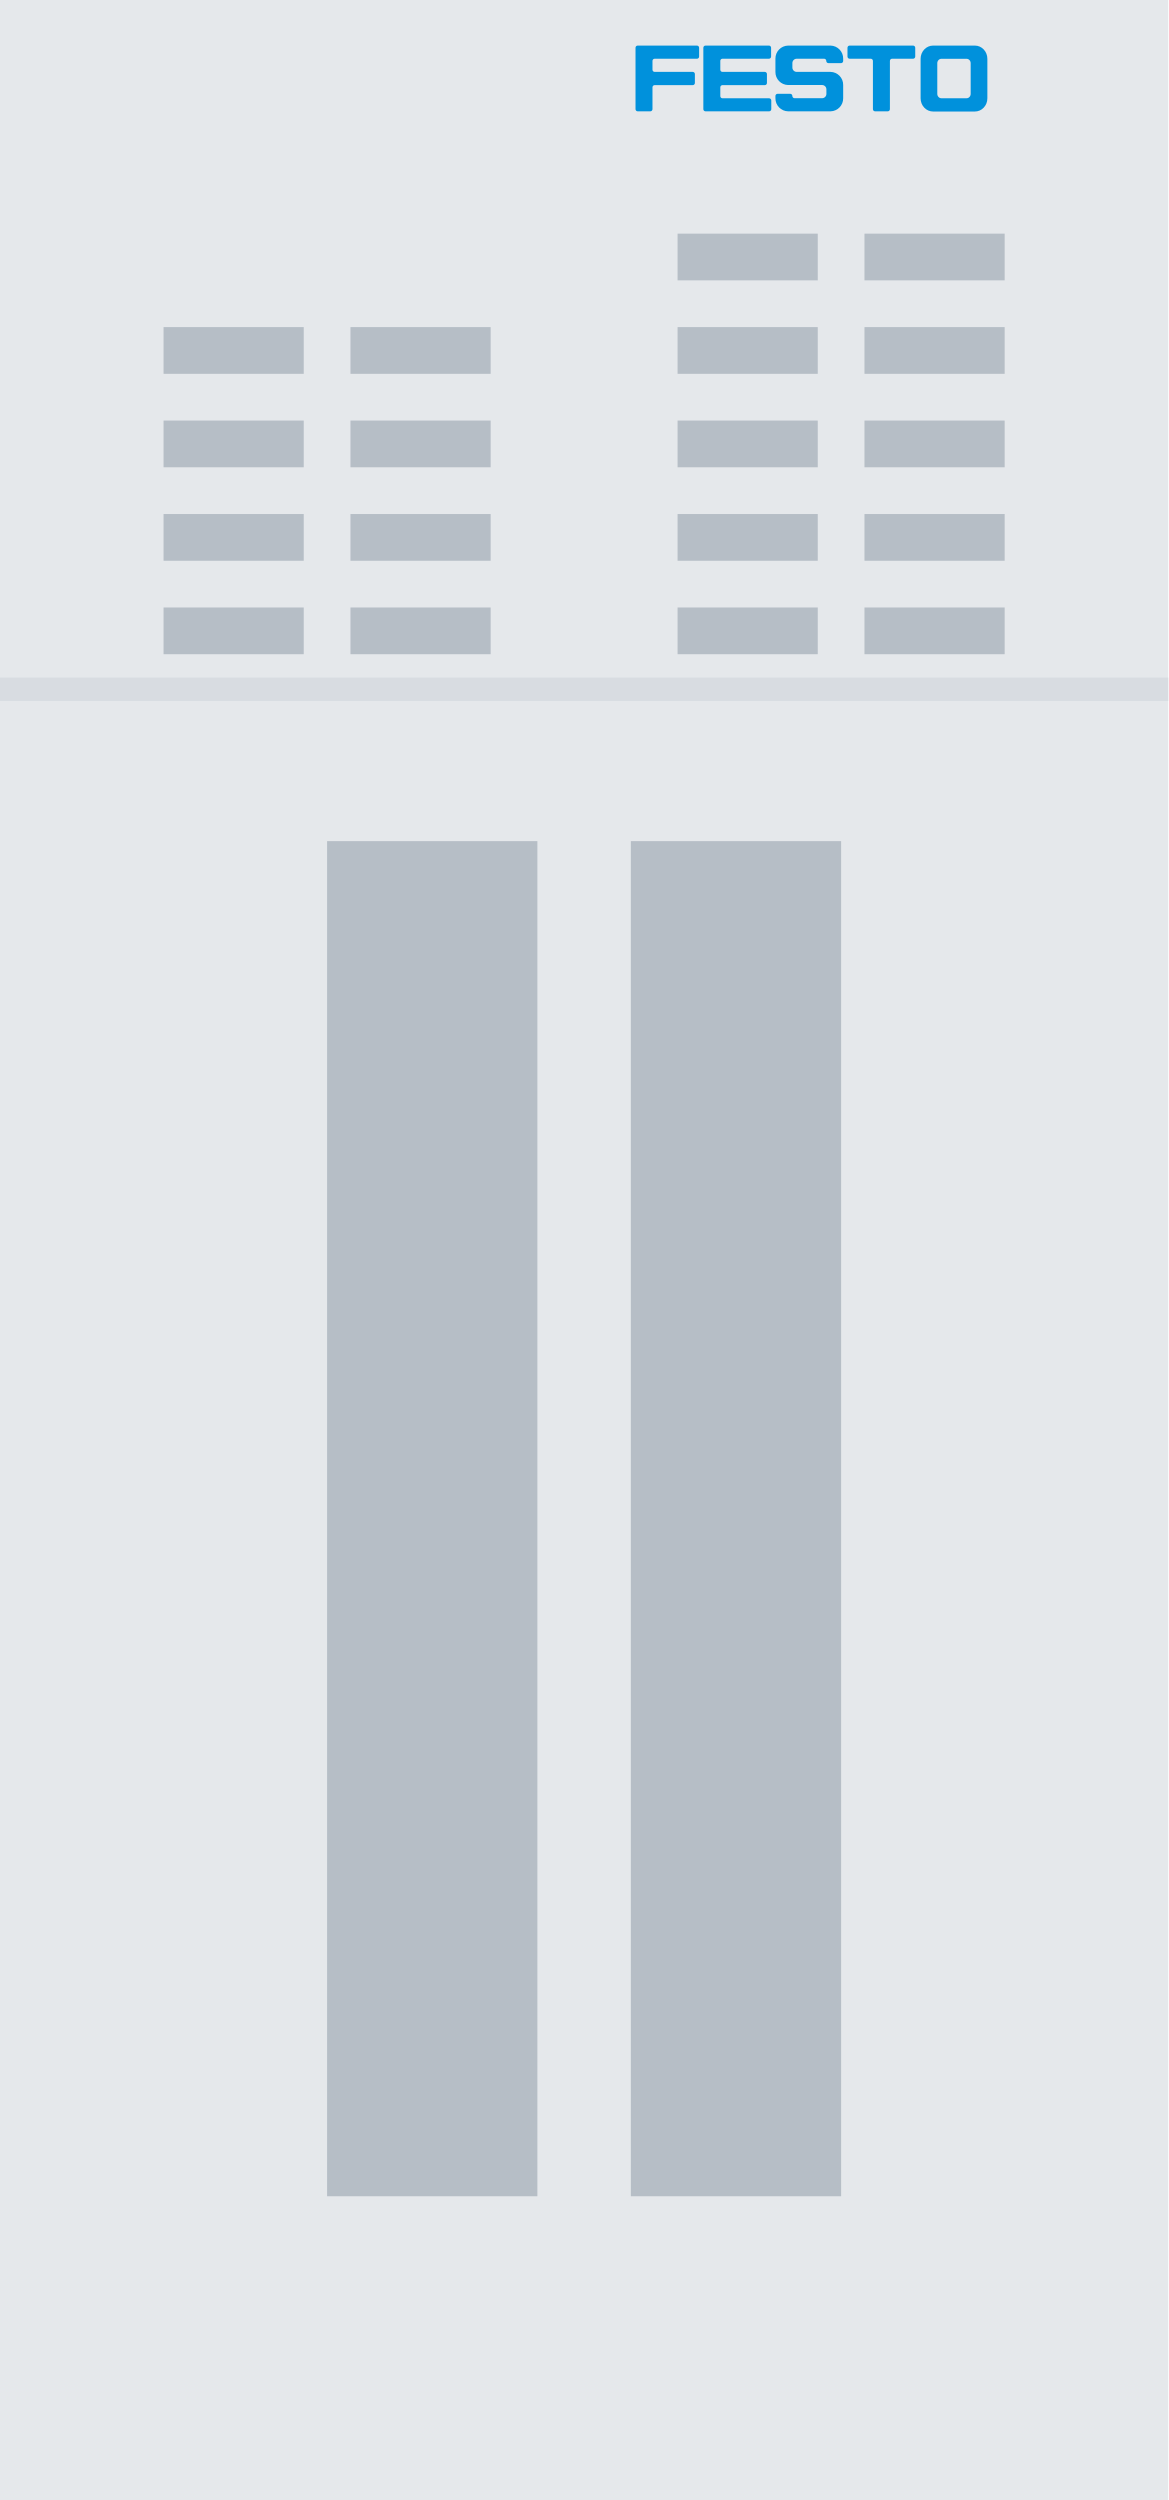
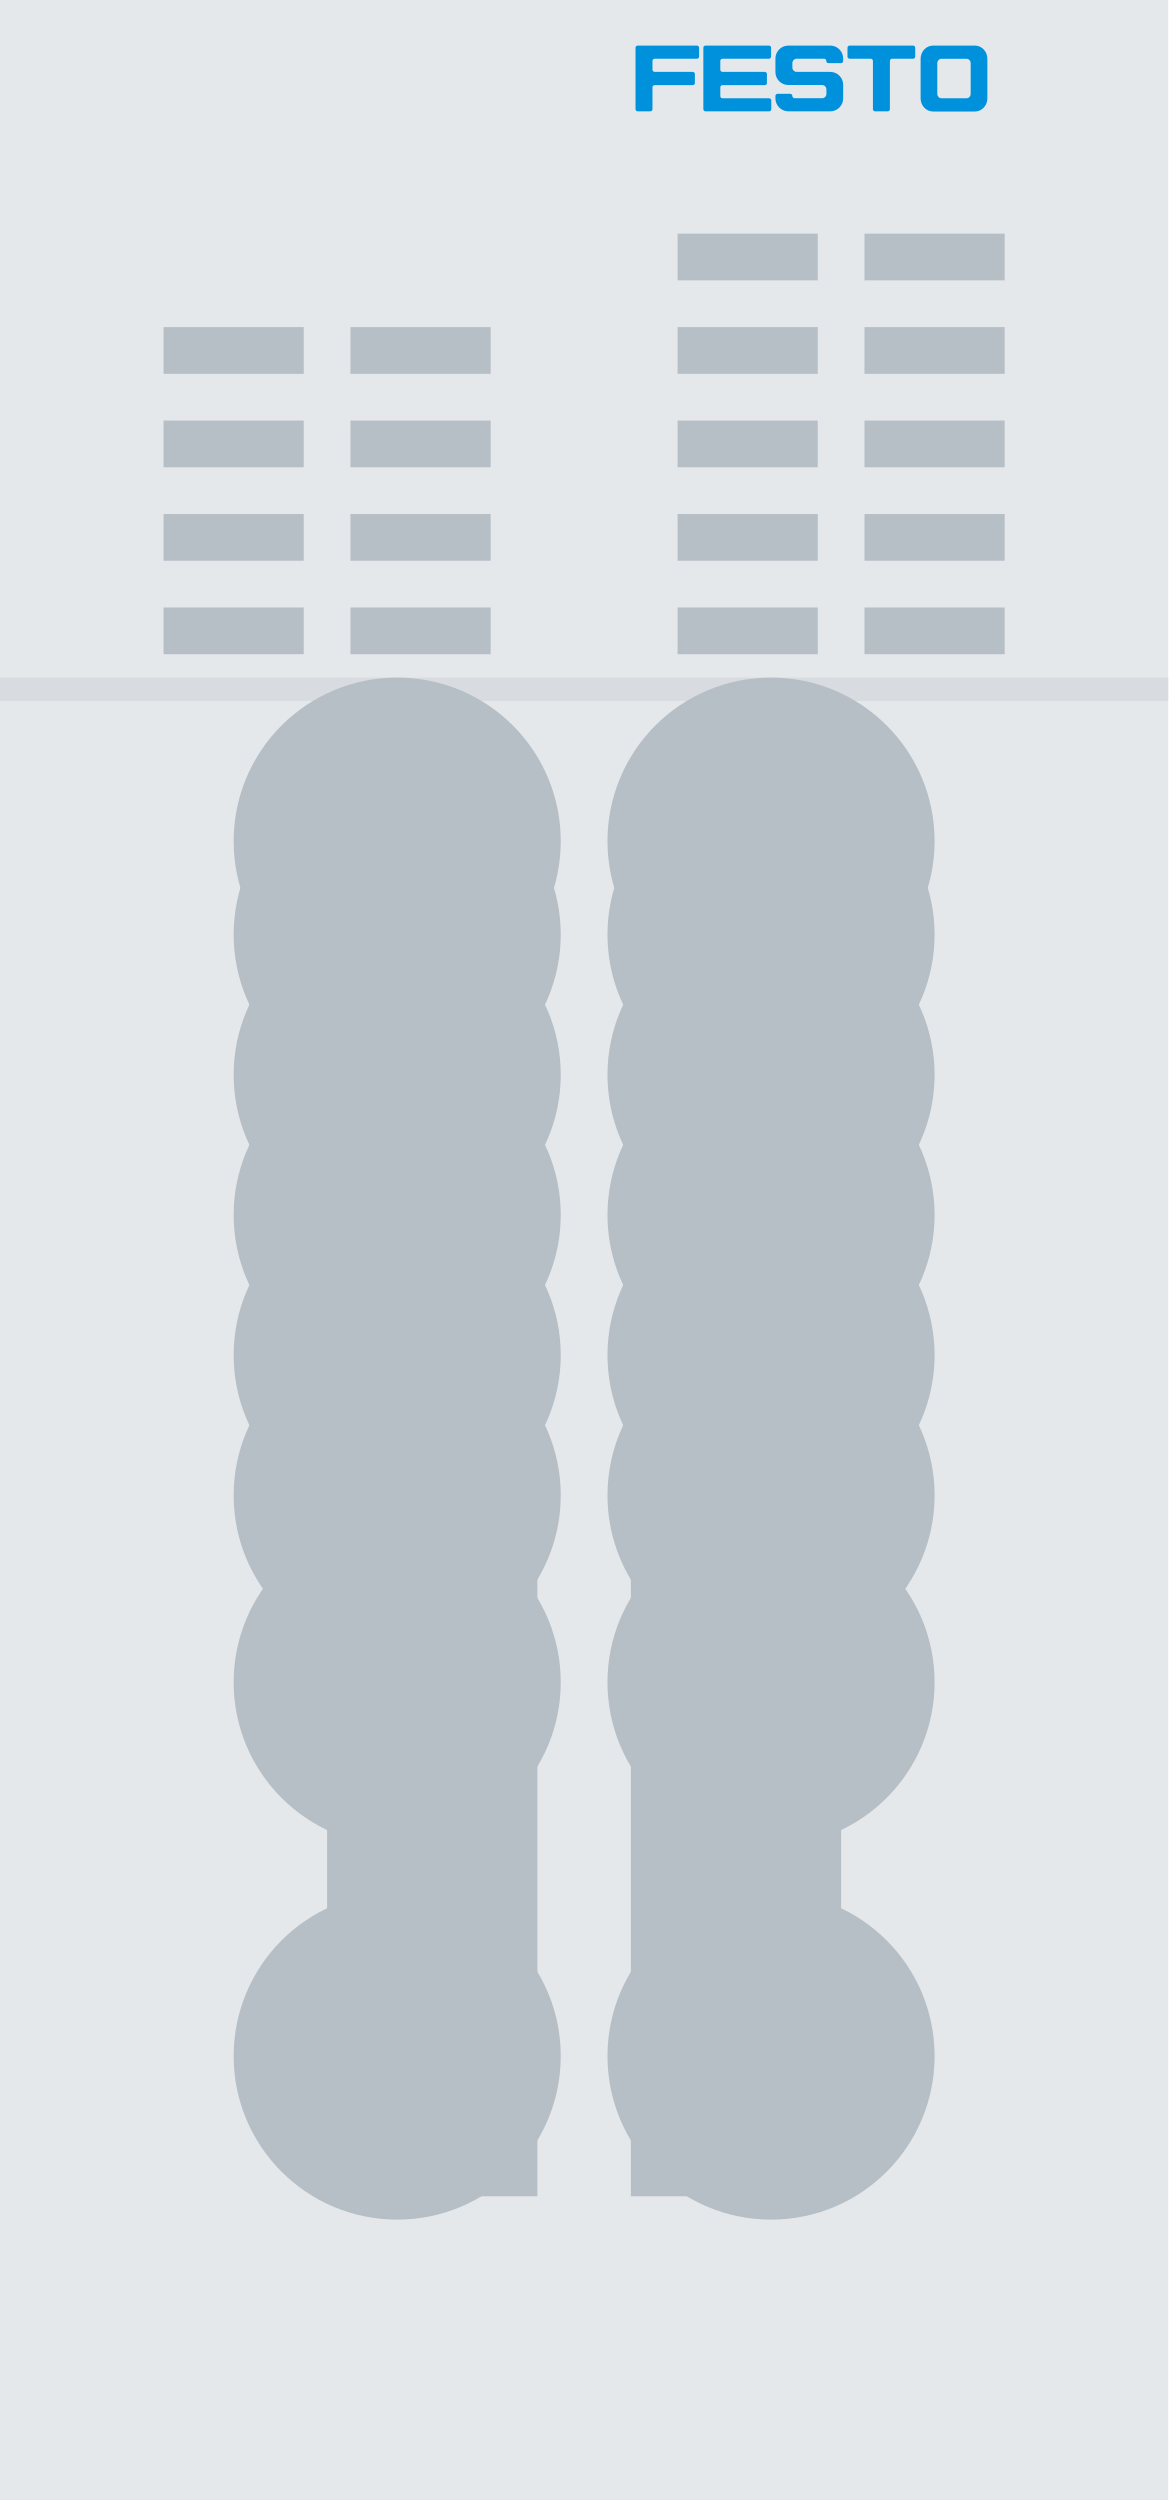
<svg xmlns="http://www.w3.org/2000/svg" id="CPX-AP-A-12DI4DO-PI" width="50" height="107" viewBox="0 0 50 107">
  <g id="CPX-AP-A_Base" data-name="CPX-AP-A Base">
    <rect id="Base" width="50" height="107" fill="#e5e8eb" />
    <g id="Festo_Logo" data-name="Festo Logo">
      <path id="F" d="M.091,2.814A.093.093,0,0,1,0,2.72V.094A.093.093,0,0,1,.091,0h2.54a.093.093,0,0,1,.091.094V.469a.092.092,0,0,1-.091.094H.817A.092.092,0,0,0,.726.657v.375a.093.093,0,0,0,.091.094H2.45a.092.092,0,0,1,.091.094V1.6a.092.092,0,0,1-.09.093H.817a.093.093,0,0,0-.091.094V2.72a.093.093,0,0,1-.091.094Z" transform="translate(27.2 1.951)" fill="#0091dc" />
      <path id="E" d="M0,.094A.093.093,0,0,1,.091,0H2.813A.093.093,0,0,1,2.9.094V.469a.093.093,0,0,1-.091.094h-2A.092.092,0,0,0,.726.657v.375a.092.092,0,0,0,.091.094H2.631a.092.092,0,0,1,.091.094V1.6a.092.092,0,0,1-.091.093H.817a.093.093,0,0,0-.091.094v.375a.093.093,0,0,0,.091.094h2a.092.092,0,0,1,.091.094V2.72a.093.093,0,0,1-.091.094H.091A.093.093,0,0,1,0,2.72Z" transform="translate(30.103 1.951)" fill="#0091dc" />
      <path id="S" d="M0,1.126a.553.553,0,0,0,.544.562H2a.185.185,0,0,1,.182.188v.187A.184.184,0,0,1,2,2.252H.816a.093.093,0,0,1-.091-.094.092.092,0,0,0-.09-.094H.09A.092.092,0,0,0,0,2.157v.094a.554.554,0,0,0,.544.563H2.359A.554.554,0,0,0,2.9,2.252V1.688a.553.553,0,0,0-.544-.562H.907A.185.185,0,0,1,.726.938V.751A.184.184,0,0,1,.907.563H2.086a.092.092,0,0,1,.091.094.092.092,0,0,0,.09.094h.545A.092.092,0,0,0,2.9.657V.563A.554.554,0,0,0,2.359,0H.544A.554.554,0,0,0,0,.563Z" transform="translate(33.188 1.951)" fill="#0091dc" />
      <path id="T" d="M0,.094A.093.093,0,0,1,.092,0H2.812A.093.093,0,0,1,2.9.094V.469a.093.093,0,0,1-.091.094H1.906a.092.092,0,0,0-.09.094V2.72a.093.093,0,0,1-.091.094H1.18a.093.093,0,0,1-.091-.094V.657A.092.092,0,0,0,1,.563H.091A.093.093,0,0,1,0,.469V.094Z" transform="translate(36.272 1.951)" fill="#0091dc" />
      <path id="O" d="M2.322,2.822H.535a.508.508,0,0,1-.208-.044.533.533,0,0,1-.17-.121.565.565,0,0,1-.115-.179A.587.587,0,0,1,0,2.258V.565A.587.587,0,0,1,.042.345.566.566,0,0,1,.157.165.534.534,0,0,1,.327.044.507.507,0,0,1,.535,0H2.322a.509.509,0,0,1,.209.044A.532.532,0,0,1,2.7.165a.565.565,0,0,1,.115.18.589.589,0,0,1,.042.22V2.258a.588.588,0,0,1-.042.22.565.565,0,0,1-.115.179.532.532,0,0,1-.17.121A.509.509,0,0,1,2.322,2.822ZM.893.565A.173.173,0,0,0,.766.62.192.192,0,0,0,.714.753V2.069A.193.193,0,0,0,.766,2.2a.173.173,0,0,0,.127.055H1.965A.173.173,0,0,0,2.091,2.2a.193.193,0,0,0,.052-.133V.753A.192.192,0,0,0,2.091.62.173.173,0,0,0,1.965.565Z" transform="translate(39.402 1.951)" fill="#0091dc" />
    </g>
    <line id="Line" x2="49" transform="translate(0.5 29.5)" fill="none" stroke="#d8dce1" stroke-linecap="square" stroke-width="1" />
  </g>
  <g id="Auxiliary_Interfaces" data-name="Auxiliary Interfaces">
    <rect id="Right" width="9" height="58" fill="#b6bec6" x="27" y="36.0">
      </rect>
    <rect id="Left" width="9" height="58" fill="#b6bec6" x="14" y="36.0">
      </rect>
  </g>
  <g id="LEDs">
    <g id="Right-2" data-name="Right">
      <rect id="LED_O3" width="6" height="2" fill="#b6bec6" data-name="O3" x="37" y="26" />
      <rect id="LED_O2" width="6" height="2" fill="#b6bec6" data-name="O2" x="29" y="26" />
      <rect id="LED_I11" width="6" height="2" fill="#b6bec6" data-name="I11" x="37" y="22" />
      <rect id="LED_I10" width="6" height="2" fill="#b6bec6" data-name="I10" x="29" y="22" />
      <rect id="LED_I7" width="6" height="2" fill="#b6bec6" data-name="I7" x="37" y="18" />
      <rect id="LED_I6" width="6" height="2" fill="#b6bec6" data-name="I6" x="29" y="18" />
      <rect id="LED_I3" width="6" height="2" fill="#b6bec6" data-name="I3" x="37" y="14" />
      <rect id="LED_I2" width="6" height="2" fill="#b6bec6" data-name="I2" x="29" y="14" />
      <rect id="LED_PL" width="6" height="2" fill="#b6bec6" data-name="PL" x="37" y="10" />
      <rect id="LED_MD" width="6" height="2" fill="#b6bec6" data-name="MD" x="29" y="10" />
    </g>
    <g id="Left-2" data-name="Left">
      <rect id="LED_O1" width="6" height="2" fill="#b6bec6" data-name="O1" x="15" y="26" />
      <rect id="LED_O0" width="6" height="2" fill="#b6bec6" data-name="O0" x="7" y="26" />
      <rect id="LED_I9" width="6" height="2" fill="#b6bec6" data-name="I9" x="15" y="22" />
      <rect id="LED_I8" width="6" height="2" fill="#b6bec6" data-name="I8" x="7" y="22" />
      <rect id="LED_I5" width="6" height="2" fill="#b6bec6" data-name="I5" x="15" y="18" />
      <rect id="LED_I4" width="6" height="2" fill="#b6bec6" data-name="I4" x="7" y="18" />
      <rect id="LED_I1" width="6" height="2" fill="#b6bec6" data-name="I1" x="15" y="14" />
      <rect id="LED_I0" width="6" height="2" fill="#b6bec6" data-name="I0" x="7" y="14" />
    </g>
  </g>
+   <g id="Connectors" data-name="Connectors">
+     <circle id="X0" cx="17.0" cy="72.0" r="6" fill="#b6bec6" stroke="#b6bec6" stroke-width="2" data-kind="out">
+       </circle>
+     <circle id="X1" cx="33.0" cy="72.0" r="6" fill="#b6bec6" stroke="#b6bec6" stroke-width="2" data-kind="out">
+       </circle>
+     <circle id="X2" cx="17.0" cy="88.0" r="6" fill="#b6bec6" stroke="#b6bec6" stroke-width="2" data-kind="out">
+       </circle>
+     <circle id="X3" cx="33.0" cy="88.0" r="6" fill="#b6bec6" stroke="#b6bec6" stroke-width="2" data-kind="out">
+       </circle>
+     <circle id="X4" cx="17.0" cy="40.0" r="6" fill="#b6bec6" stroke="#b6bec6" stroke-width="2" data-kind="in">
+       </circle>
+     <circle id="X5" cx="33.0" cy="40.0" r="6" fill="#b6bec6" stroke="#b6bec6" stroke-width="2" data-kind="in">
+       </circle>
+     <circle id="X6" cx="17.0" cy="46.0" r="6" fill="#b6bec6" stroke="#b6bec6" stroke-width="2" data-kind="in">
+       </circle>
+     <circle id="X7" cx="33.0" cy="46.0" r="6" fill="#b6bec6" stroke="#b6bec6" stroke-width="2" data-kind="in">
+       </circle>
+     <circle id="X8" cx="17.0" cy="52.0" r="6" fill="#b6bec6" stroke="#b6bec6" stroke-width="2" data-kind="in">
+       </circle>
+     <circle id="X9" cx="33.0" cy="52.0" r="6" fill="#b6bec6" stroke="#b6bec6" stroke-width="2" data-kind="in">
+       </circle>
+     <circle id="X10" cx="17.0" cy="58.0" r="6" fill="#b6bec6" stroke="#b6bec6" stroke-width="2" data-kind="in">
+       </circle>
+     <circle id="X11" cx="33.0" cy="58.0" r="6" fill="#b6bec6" stroke="#b6bec6" stroke-width="2" data-kind="in">
+       </circle>
+     <circle id="X12" cx="17.0" cy="64.0" r="6" fill="#b6bec6" stroke="#b6bec6" stroke-width="2" data-kind="in">
+       </circle>
+     <circle id="X13" cx="33.0" cy="64.0" r="6" fill="#b6bec6" stroke="#b6bec6" stroke-width="2" data-kind="in">
+       </circle>
+     <circle id="X14" cx="17.0" cy="36.0" r="6" fill="#b6bec6" stroke="#b6bec6" stroke-width="2" data-kind="in">
+       </circle>
+     <circle id="X15" cx="33.0" cy="36.0" r="6" fill="#b6bec6" stroke="#b6bec6" stroke-width="2" data-kind="in">
+       </circle>
+   </g>
</svg>
